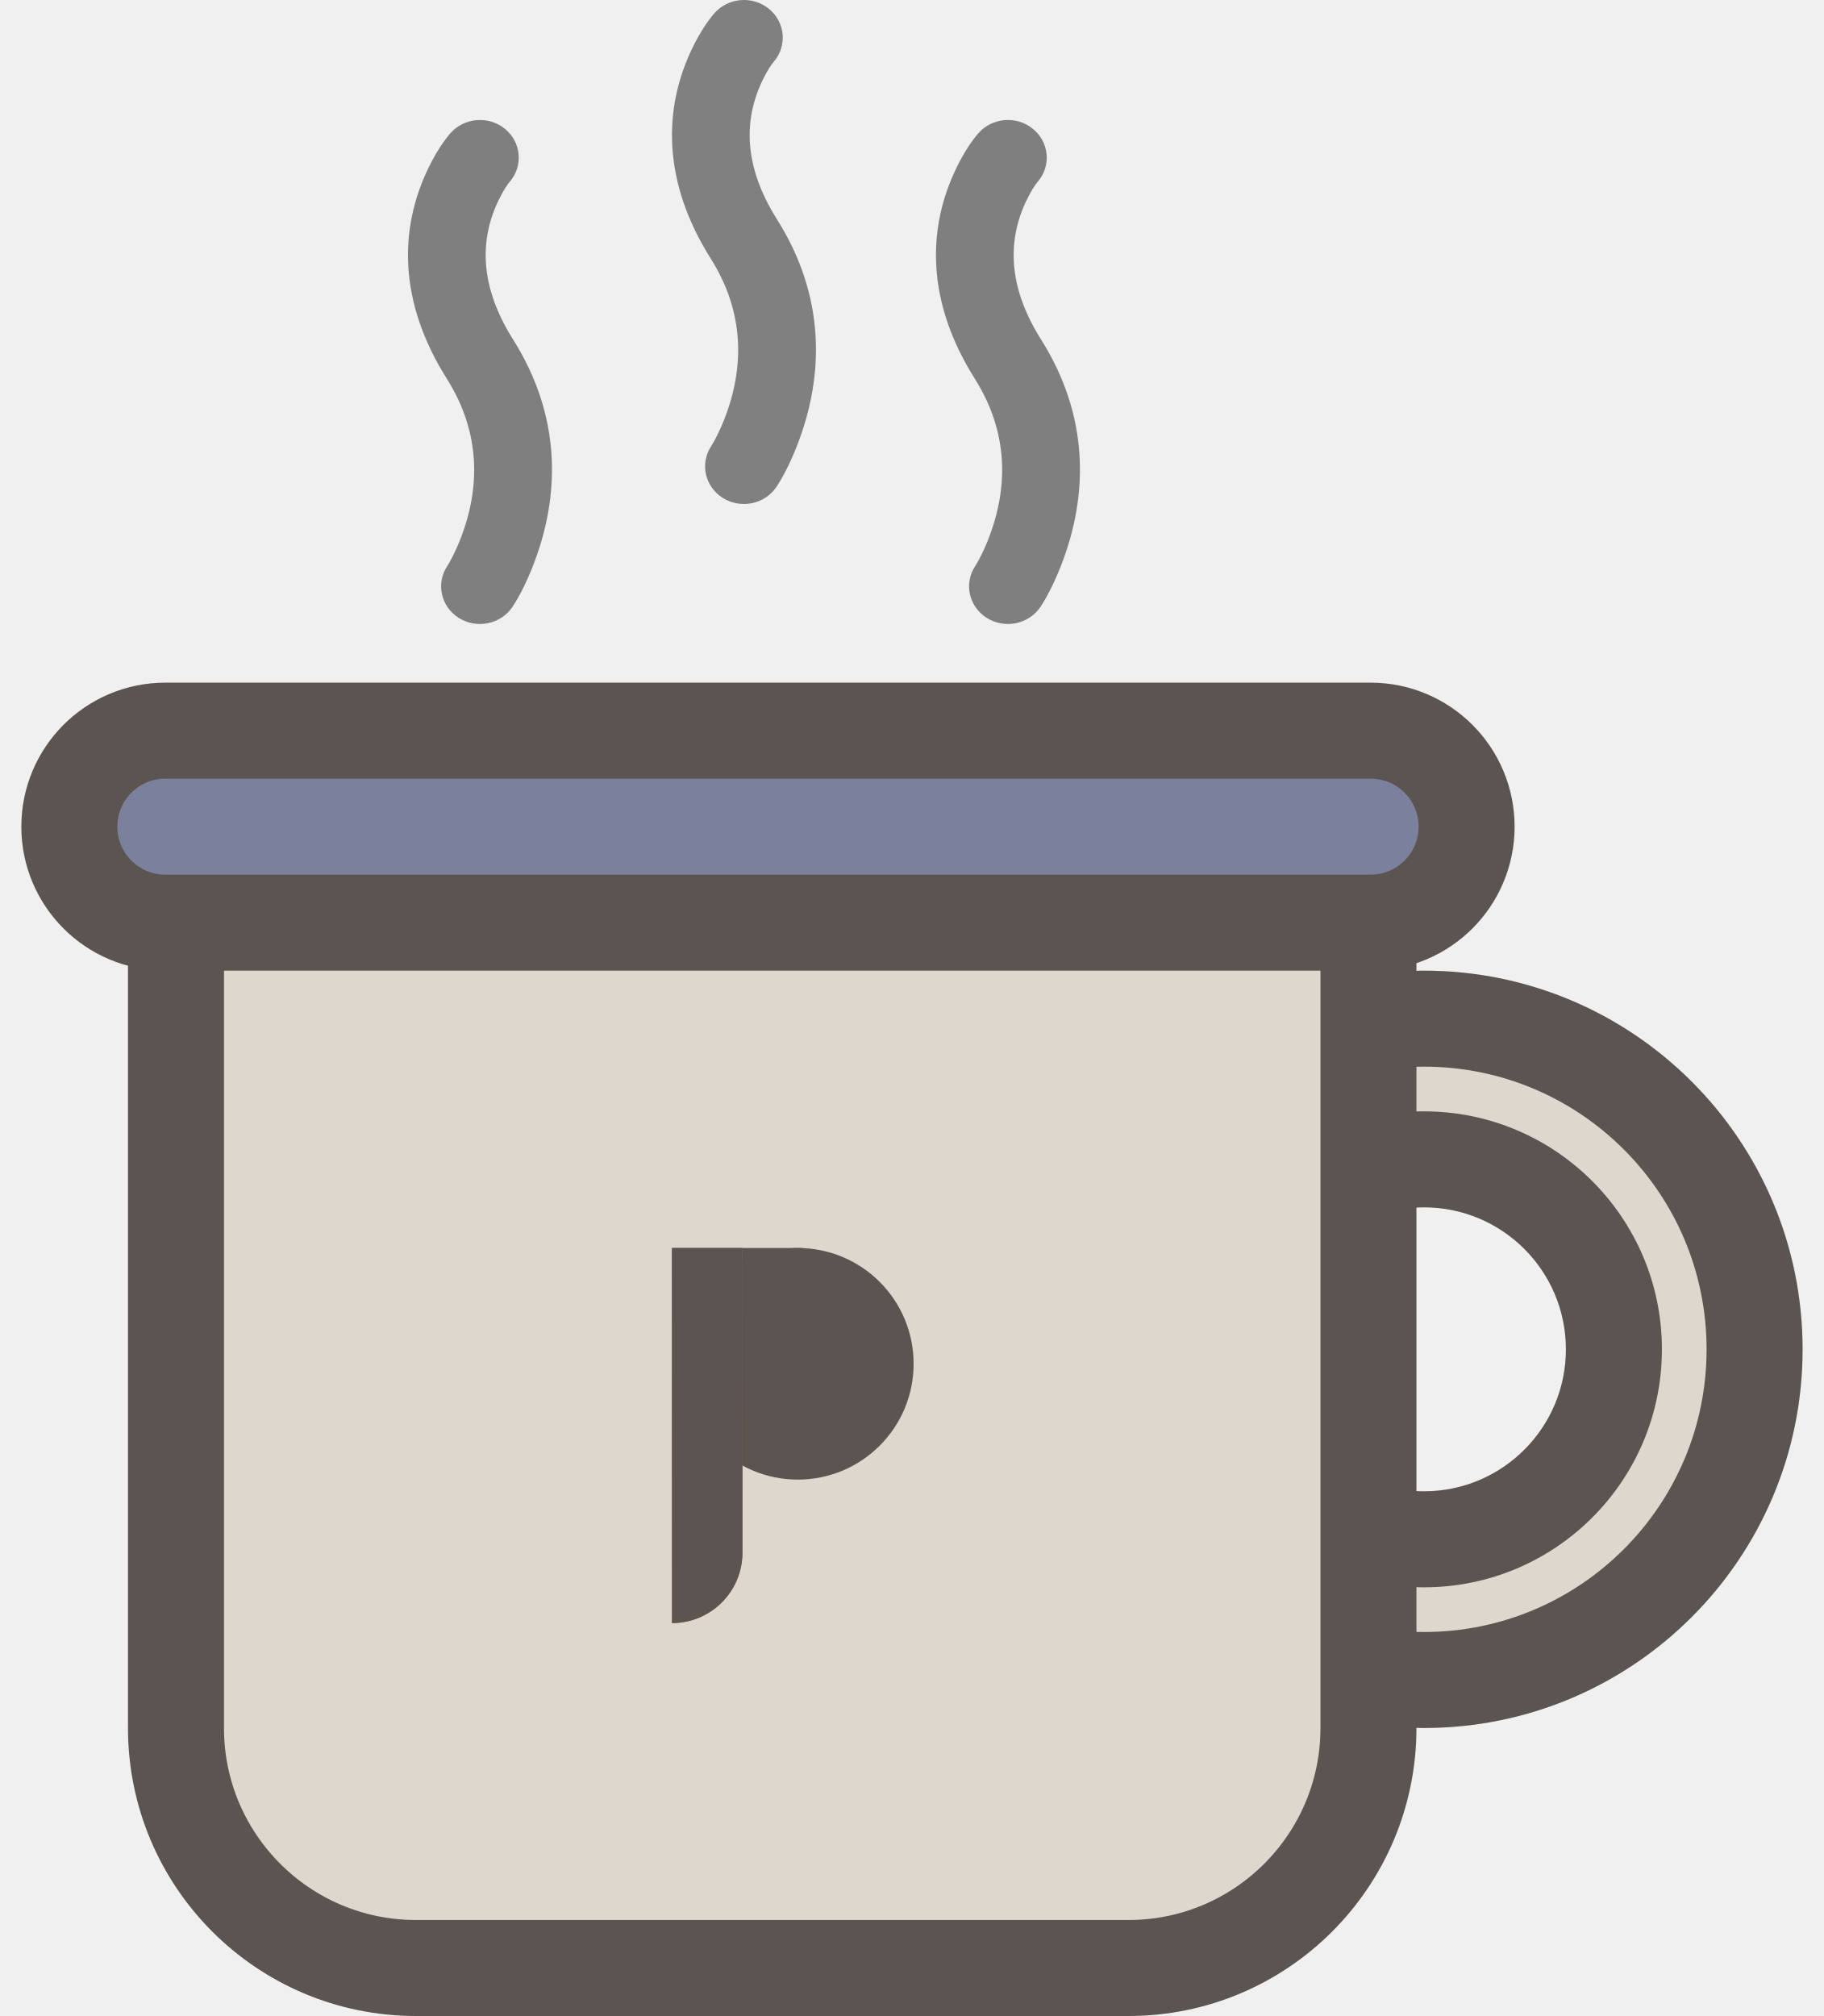
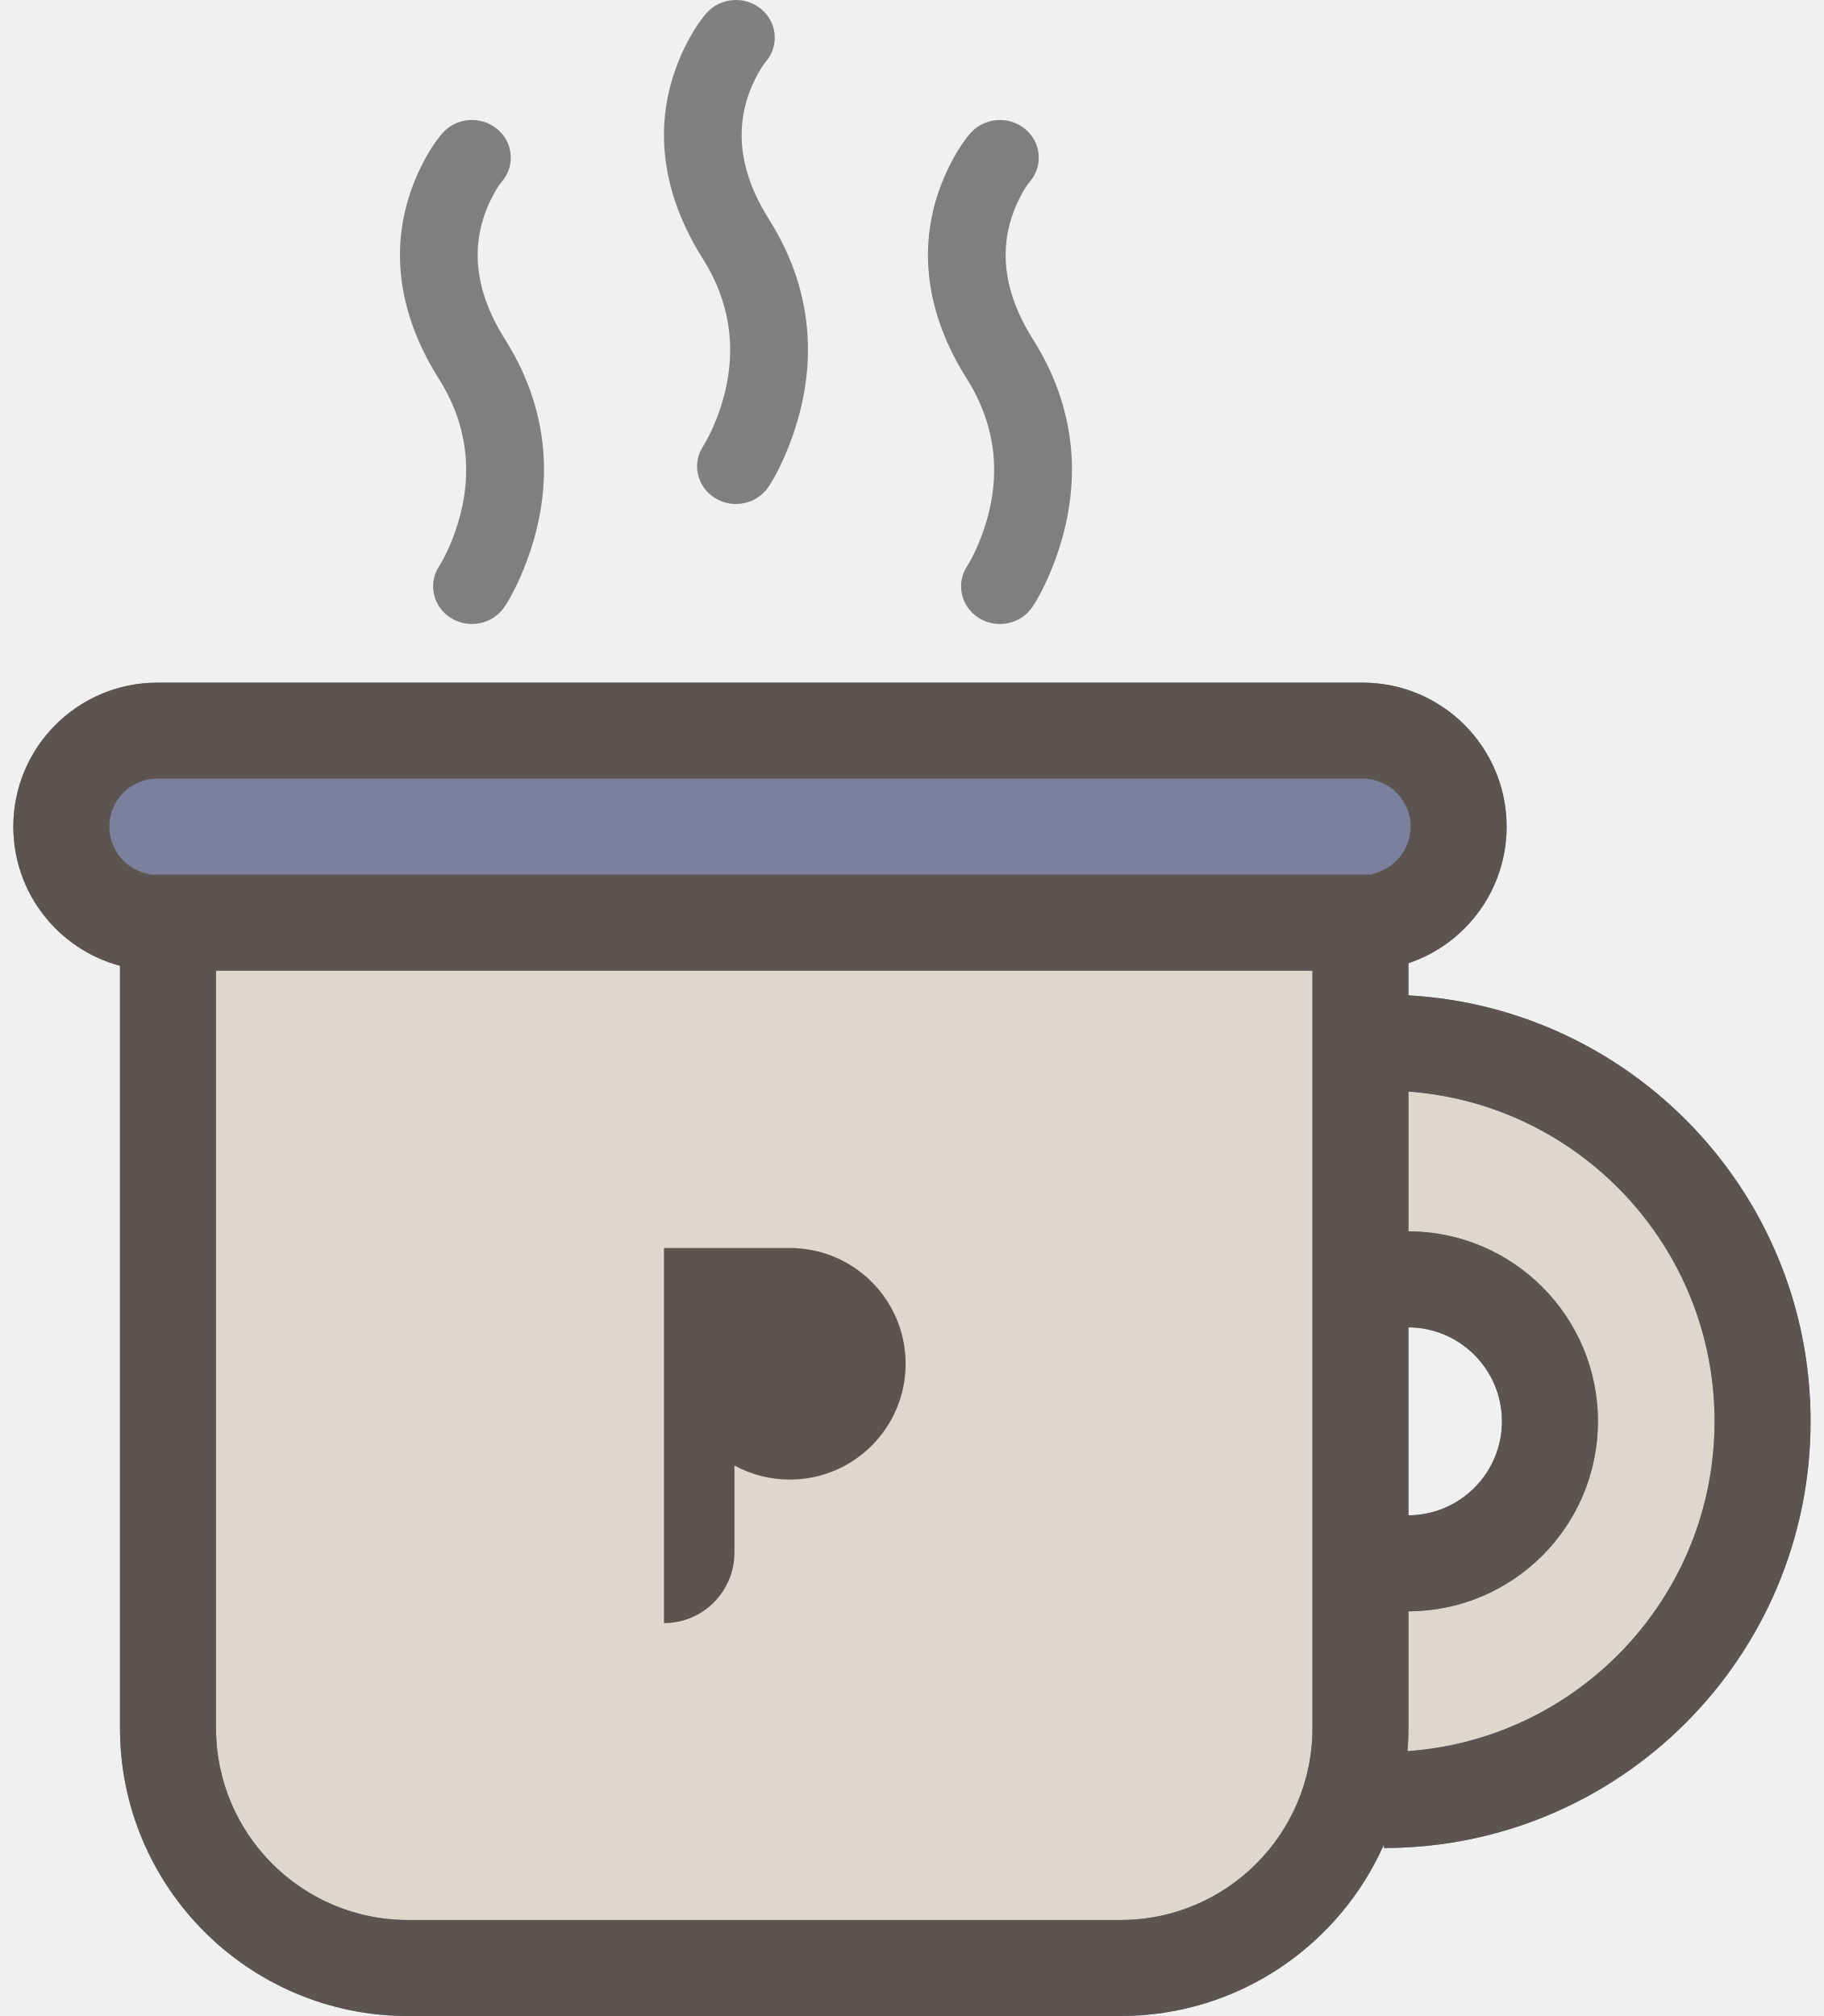
<svg xmlns="http://www.w3.org/2000/svg" width="76" height="84" viewBox="0 0 76 84" fill="none">
-   <mask id="path-1-inside-1" fill="white">
-     <path fill-rule="evenodd" clip-rule="evenodd" d="M59.333 72C68.047 72 75.111 64.936 75.111 56.222C75.111 47.508 68.047 40.444 59.333 40.444C50.62 40.444 43.556 47.508 43.556 56.222C43.556 64.936 50.62 72 59.333 72ZM59.333 62.138C62.601 62.138 65.249 59.49 65.249 56.222C65.249 52.955 62.601 50.306 59.333 50.306C56.066 50.306 53.417 52.955 53.417 56.222C53.417 59.49 56.066 62.138 59.333 62.138Z" />
+   <path fill-rule="evenodd" clip-rule="evenodd" d="M58.688 40.416H5V72C5 78.627 10.373 84 17 84H46.688C52.979 84 58.139 79.159 58.647 72.999C66.018 72.918 71.5 66.681 71.5 59C71.5 51.333 66.039 45.597 58.688 45.501V40.416ZM58.688 55.004V63.495C60.91 63.377 63 61.188 63 59C63 56.812 60.91 55.096 58.688 55.004Z" fill="#DDD7CE" />
+   <path fill-rule="evenodd" clip-rule="evenodd" d="M30.603 52H27.667V67.63C29.289 67.63 30.603 66.315 30.603 64.693V61.063C31.289 61.437 32.075 61.649 32.911 61.649C35.575 61.649 37.736 59.489 37.736 56.825C37.736 54.23 35.688 52.114 33.121 52.005V52H32.911H30.603H30.603Z" fill="#5C5450" />
+   <mask id="path-3-inside-1_2564_18248" fill="white">
+     <path fill-rule="evenodd" clip-rule="evenodd" d="M6.556 28.444C3.242 28.444 0.556 31.131 0.556 34.444C0.556 37.22 2.44 39.556 5 40.241V72C5 78.628 10.373 84 17 84H46.688C51.589 84 55.803 81.062 57.667 76.851V77C67.485 77 75.444 69.04 75.444 59.222C75.444 49.746 68.031 42.002 58.688 41.473V40.134C61.065 39.336 62.778 37.09 62.778 34.444C62.778 31.131 60.092 28.444 56.778 28.444H6.556ZM9 40.444H54.688V72C54.688 76.418 51.106 80 46.688 80H17C12.582 80 9 76.418 9 72V40.444ZM71.444 59.222C71.444 66.501 65.8 72.461 58.649 72.965C58.675 72.647 58.688 72.325 58.688 72V67.138C63.05 67.127 66.583 63.587 66.583 59.222C66.583 54.857 63.05 51.318 58.688 51.306V45.482C65.82 46.004 71.444 51.956 71.444 59.222ZM62.583 59.222C62.583 61.378 60.841 63.127 58.688 63.138V55.306C60.841 55.318 62.583 57.066 62.583 59.222Z" />
  </mask>
-   <path fill-rule="evenodd" clip-rule="evenodd" d="M59.333 72C68.047 72 75.111 64.936 75.111 56.222C75.111 47.508 68.047 40.444 59.333 40.444C50.62 40.444 43.556 47.508 43.556 56.222C43.556 64.936 50.62 72 59.333 72ZM59.333 62.138C62.601 62.138 65.249 59.49 65.249 56.222C65.249 52.955 62.601 50.306 59.333 50.306C56.066 50.306 53.417 52.955 53.417 56.222C53.417 59.49 56.066 62.138 59.333 62.138Z" fill="#DDD7CE" />
-   <path d="M71.111 56.222C71.111 62.727 65.838 68 59.333 68V76C70.256 76 79.111 67.145 79.111 56.222H71.111ZM59.333 44.444C65.838 44.444 71.111 49.717 71.111 56.222H79.111C79.111 45.299 70.256 36.444 59.333 36.444V44.444ZM47.556 56.222C47.556 49.717 52.829 44.444 59.333 44.444V36.444C48.41 36.444 39.556 45.299 39.556 56.222H47.556ZM59.333 68C52.829 68 47.556 62.727 47.556 56.222H39.556C39.556 67.145 48.41 76 59.333 76V68ZM61.249 56.222C61.249 57.281 60.392 58.138 59.333 58.138V66.138C64.81 66.138 69.249 61.699 69.249 56.222H61.249ZM59.333 54.306C60.392 54.306 61.249 55.164 61.249 56.222H69.249C69.249 50.746 64.81 46.306 59.333 46.306V54.306ZM57.417 56.222C57.417 55.164 58.275 54.306 59.333 54.306V46.306C53.857 46.306 49.417 50.746 49.417 56.222H57.417ZM59.333 58.138C58.275 58.138 57.417 57.281 57.417 56.222H49.417C49.417 61.699 53.857 66.138 59.333 66.138V58.138Z" fill="#5C5450" mask="url(#path-1-inside-1)" />
-   <path d="M7.333 37.111H57.021V72C57.021 77.523 52.544 82 47.021 82H17.333C11.81 82 7.333 77.523 7.333 72V37.111Z" fill="#DDD7CE" stroke="#5C5450" stroke-width="4" />
-   <circle cx="33.244" cy="56.825" r="4.825" fill="#5C5450" />
-   <rect x="30.937" y="52" width="2.517" height="2.517" fill="#5C5450" />
-   <path d="M28 52H30.937V64.693C30.937 66.315 29.622 67.63 28 67.63V52Z" fill="url(#paint0_linear)" />
-   <path d="M28 52H30.937V64.693C30.937 66.315 29.622 67.63 28 67.63V52Z" fill="#5C5450" />
-   <rect x="2.889" y="30.444" width="58.222" height="8" rx="4" fill="#7B809C" stroke="#5C5450" stroke-width="4" />
-   <path d="M18.762 5.557C18.506 5.851 18.174 6.335 17.853 6.995C16.611 9.556 16.611 12.597 18.619 15.781C20.029 18.017 20.029 20.327 19.17 22.496C19.044 22.813 18.911 23.095 18.78 23.337C18.707 23.471 18.657 23.553 18.64 23.579C18.154 24.306 18.369 25.278 19.119 25.748C19.869 26.219 20.871 26.011 21.356 25.283C21.584 24.942 21.891 24.376 22.191 23.62C23.379 20.618 23.379 17.317 21.379 14.145C19.977 11.921 19.977 9.988 20.781 8.331C20.972 7.937 21.15 7.678 21.235 7.58C21.811 6.918 21.725 5.928 21.042 5.37C20.359 4.811 19.339 4.895 18.762 5.557Z" fill="#7F7F7F" />
-   <path d="M29.762 0.557C29.506 0.851 29.174 1.335 28.853 1.995C27.611 4.556 27.611 7.597 29.619 10.781C31.029 13.017 31.029 15.327 30.17 17.496C30.044 17.813 29.911 18.095 29.78 18.337C29.707 18.471 29.657 18.553 29.64 18.579C29.154 19.306 29.369 20.278 30.119 20.748C30.869 21.219 31.871 21.011 32.356 20.283C32.584 19.942 32.891 19.376 33.191 18.62C34.379 15.618 34.379 12.317 32.379 9.145C30.977 6.921 30.977 4.988 31.781 3.331C31.972 2.937 32.15 2.678 32.235 2.58C32.811 1.918 32.725 0.928 32.042 0.37C31.359 -0.189 30.339 -0.105 29.762 0.557Z" fill="#808080" />
-   <path d="M40.763 5.557C40.506 5.851 40.174 6.335 39.853 6.995C38.611 9.556 38.611 12.597 40.619 15.781C42.029 18.017 42.029 20.327 41.17 22.496C41.044 22.813 40.911 23.095 40.78 23.337C40.707 23.471 40.657 23.553 40.64 23.579C40.154 24.306 40.369 25.278 41.119 25.748C41.869 26.219 42.871 26.011 43.356 25.283C43.584 24.942 43.891 24.376 44.191 23.62C45.379 20.618 45.379 17.317 43.379 14.145C41.977 11.921 41.977 9.988 42.781 8.331C42.972 7.937 43.15 7.678 43.235 7.58C43.811 6.918 43.725 5.928 43.042 5.37C42.359 4.811 41.339 4.895 40.763 5.557Z" fill="#7F7F7F" />
-   <defs>
-     <linearGradient id="paint0_linear" x1="29.468" y1="52" x2="29.468" y2="67.63" gradientUnits="userSpaceOnUse">
-       <stop stop-color="#4E6287" />
-       <stop offset="1" stop-color="#E56A45" />
-     </linearGradient>
-   </defs>
+   <path fill-rule="evenodd" clip-rule="evenodd" d="M6.556 28.444C3.242 28.444 0.556 31.131 0.556 34.444C0.556 37.22 2.44 39.556 5 40.241V72C5 78.628 10.373 84 17 84H46.688C51.589 84 55.803 81.062 57.667 76.851V77C67.485 77 75.444 69.04 75.444 59.222C75.444 49.746 68.031 42.002 58.688 41.473V40.134C61.065 39.336 62.778 37.09 62.778 34.444C62.778 31.131 60.092 28.444 56.778 28.444H6.556ZM9 40.444H54.688V72C54.688 76.418 51.106 80 46.688 80H17C12.582 80 9 76.418 9 72V40.444ZM71.444 59.222C71.444 66.501 65.8 72.461 58.649 72.965C58.675 72.647 58.688 72.325 58.688 72V67.138C63.05 67.127 66.583 63.587 66.583 59.222C66.583 54.857 63.05 51.318 58.688 51.306V45.482C65.82 46.004 71.444 51.956 71.444 59.222ZM62.583 59.222C62.583 61.378 60.841 63.127 58.688 63.138V55.306C60.841 55.318 62.583 57.066 62.583 59.222Z" fill="#7B809C" />
+   <path d="M5 40.241H9V37.171L6.034 36.377L5 40.241ZM57.667 76.851H61.667L54.009 75.233L57.667 76.851ZM57.667 77H53.667V81H57.667V77ZM58.688 41.473H54.688V45.253L58.462 45.467L58.688 41.473ZM58.688 40.134L57.415 36.342L54.688 37.257V40.134H58.688ZM54.688 40.444H58.688V36.444H54.688V40.444ZM9 40.444V36.444H5V40.444H9ZM58.649 72.965L54.662 72.648L54.293 77.282L58.931 76.956L58.649 72.965ZM58.688 67.138L58.677 63.138L54.688 63.148V67.138H58.688ZM58.688 51.306H54.688V55.296L58.677 55.306L58.688 51.306ZM58.688 45.482L58.98 41.492L54.688 41.178V45.482H58.688ZM58.688 63.138H54.688V67.159L58.709 67.138L58.688 63.138ZM58.688 55.306L58.709 51.306L54.688 51.285V55.306H58.688ZM4.556 34.444C4.556 33.34 5.451 32.444 6.556 32.444V24.444C1.033 24.444 -3.444 28.922 -3.444 34.444H4.556ZM6.034 36.377C5.18 36.148 4.556 35.364 4.556 34.444H-3.444C-3.444 39.076 -0.299 42.963 3.966 44.105L6.034 36.377ZM9 72V40.241H1V72H9ZM17 80C12.582 80 9 76.418 9 72H1C1 80.837 8.163 88 17 88V80ZM46.688 80H17V88H46.688V80ZM54.009 75.233C52.763 78.049 49.949 80 46.688 80V88C53.228 88 58.844 84.076 61.325 78.47L54.009 75.233ZM61.667 77V76.851H53.667V77H61.667ZM71.444 59.222C71.444 66.831 65.276 73 57.667 73V81C69.694 81 79.444 71.25 79.444 59.222H71.444ZM58.462 45.467C65.699 45.877 71.444 51.88 71.444 59.222H79.444C79.444 47.613 70.363 38.128 58.914 37.48L58.462 45.467ZM54.688 40.134V41.473H62.688V40.134H54.688ZM58.778 34.444C58.778 35.32 58.212 36.074 57.415 36.342L59.96 43.926C63.918 42.598 66.778 38.861 66.778 34.444H58.778ZM56.778 32.444C57.882 32.444 58.778 33.34 58.778 34.444H66.778C66.778 28.922 62.301 24.444 56.778 24.444V32.444ZM6.556 32.444H56.778V24.444H6.556V32.444ZM54.688 36.444H9V44.444H54.688V36.444ZM50.688 40.444V72H58.688V40.444H50.688ZM50.688 72C50.688 74.209 48.897 76 46.688 76V84C53.315 84 58.688 78.628 58.688 72H50.688ZM46.688 76H17V84H46.688V76ZM17 76C14.791 76 13 74.209 13 72H5C5 78.628 10.373 84 17 84V76ZM13 72V40.444H5V72H13ZM58.931 76.956C68.161 76.305 75.444 68.616 75.444 59.222H67.444C67.444 64.386 63.439 68.618 58.368 68.975L58.931 76.956ZM54.688 72C54.688 72.219 54.679 72.435 54.662 72.648L62.637 73.283C62.67 72.859 62.688 72.431 62.688 72H54.688ZM54.688 67.138V72H62.688V67.138H54.688ZM62.583 59.222C62.583 61.381 60.835 63.133 58.677 63.138L58.698 71.138C65.265 71.121 70.583 65.793 70.583 59.222H62.583ZM58.677 55.306C60.835 55.312 62.583 57.063 62.583 59.222H70.583C70.583 52.652 65.265 47.323 58.698 47.306L58.677 55.306ZM54.688 45.482V51.306H62.688V45.482H54.688ZM75.444 59.222C75.444 49.845 68.187 42.167 58.98 41.492L58.395 49.471C63.453 49.841 67.444 54.068 67.444 59.222H75.444ZM58.709 67.138C63.062 67.115 66.583 63.58 66.583 59.222H58.583C58.583 59.222 58.583 59.222 58.583 59.221C58.583 59.221 58.583 59.219 58.583 59.218C58.583 59.216 58.584 59.213 58.584 59.209C58.586 59.202 58.588 59.195 58.591 59.188C58.596 59.175 58.602 59.167 58.607 59.163C58.612 59.158 58.62 59.152 58.632 59.147C58.648 59.14 58.662 59.138 58.667 59.138L58.709 67.138ZM54.688 55.306V63.138H62.688V55.306H54.688ZM66.583 59.222C66.583 54.864 63.062 51.329 58.709 51.306L58.667 59.306C58.662 59.306 58.648 59.304 58.632 59.298C58.62 59.292 58.612 59.286 58.607 59.281C58.602 59.277 58.596 59.269 58.591 59.256C58.588 59.249 58.586 59.242 58.584 59.235C58.584 59.231 58.583 59.228 58.583 59.226C58.583 59.225 58.583 59.224 58.583 59.223C58.583 59.222 58.583 59.222 58.583 59.222H66.583Z" fill="#5C5450" mask="url(#path-3-inside-1_2564_18248)" />
+   <path d="M18.429 5.557C18.173 5.851 17.84 6.335 17.52 6.995C16.277 9.556 16.277 12.597 18.285 15.781C19.695 18.017 19.695 20.327 18.837 22.496C18.711 22.813 18.578 23.095 18.446 23.337C18.374 23.471 18.323 23.553 18.306 23.579C17.821 24.306 18.035 25.278 18.786 25.748C19.536 26.219 20.537 26.011 21.023 25.283C21.251 24.942 21.558 24.376 21.857 23.62C23.046 20.618 23.046 17.317 21.046 14.145C19.643 11.921 19.643 9.988 20.447 8.331C20.638 7.937 20.817 7.678 20.902 7.58C21.478 6.918 21.392 5.928 20.709 5.37C20.026 4.811 19.005 4.895 18.429 5.557Z" fill="#7F7F7F" />
+   <path d="M29.429 0.557C29.173 0.851 28.84 1.335 28.52 1.995C27.277 4.556 27.277 7.597 29.285 10.781C30.695 13.017 30.695 15.327 29.837 17.496C29.711 17.813 29.578 18.095 29.446 18.337C29.374 18.471 29.323 18.553 29.306 18.579C28.821 19.306 29.035 20.278 29.786 20.748C30.536 21.219 31.537 21.011 32.023 20.283C32.251 19.942 32.558 19.376 32.857 18.62C34.045 15.618 34.046 12.317 32.046 9.145C30.643 6.921 30.643 4.988 31.447 3.331C31.638 2.937 31.817 2.678 31.902 2.58C32.478 1.918 32.392 0.928 31.709 0.37C31.026 -0.189 30.005 -0.105 29.429 0.557Z" fill="#808080" />
+   <path d="M40.429 5.557C40.173 5.851 39.84 6.335 39.52 6.995C38.277 9.556 38.277 12.597 40.285 15.781C41.695 18.017 41.695 20.327 40.837 22.496C40.711 22.813 40.578 23.095 40.446 23.337C40.374 23.471 40.324 23.553 40.306 23.579C39.821 24.306 40.035 25.278 40.786 25.748C41.536 26.219 42.537 26.011 43.023 25.283C43.251 24.942 43.558 24.376 43.857 23.62C45.045 20.618 45.046 17.317 43.046 14.145C41.643 11.921 41.643 9.988 42.447 8.331C42.638 7.937 42.817 7.678 42.902 7.58C43.478 6.918 43.392 5.928 42.709 5.37C42.026 4.811 41.005 4.895 40.429 5.557Z" fill="#7F7F7F" />
</svg>
